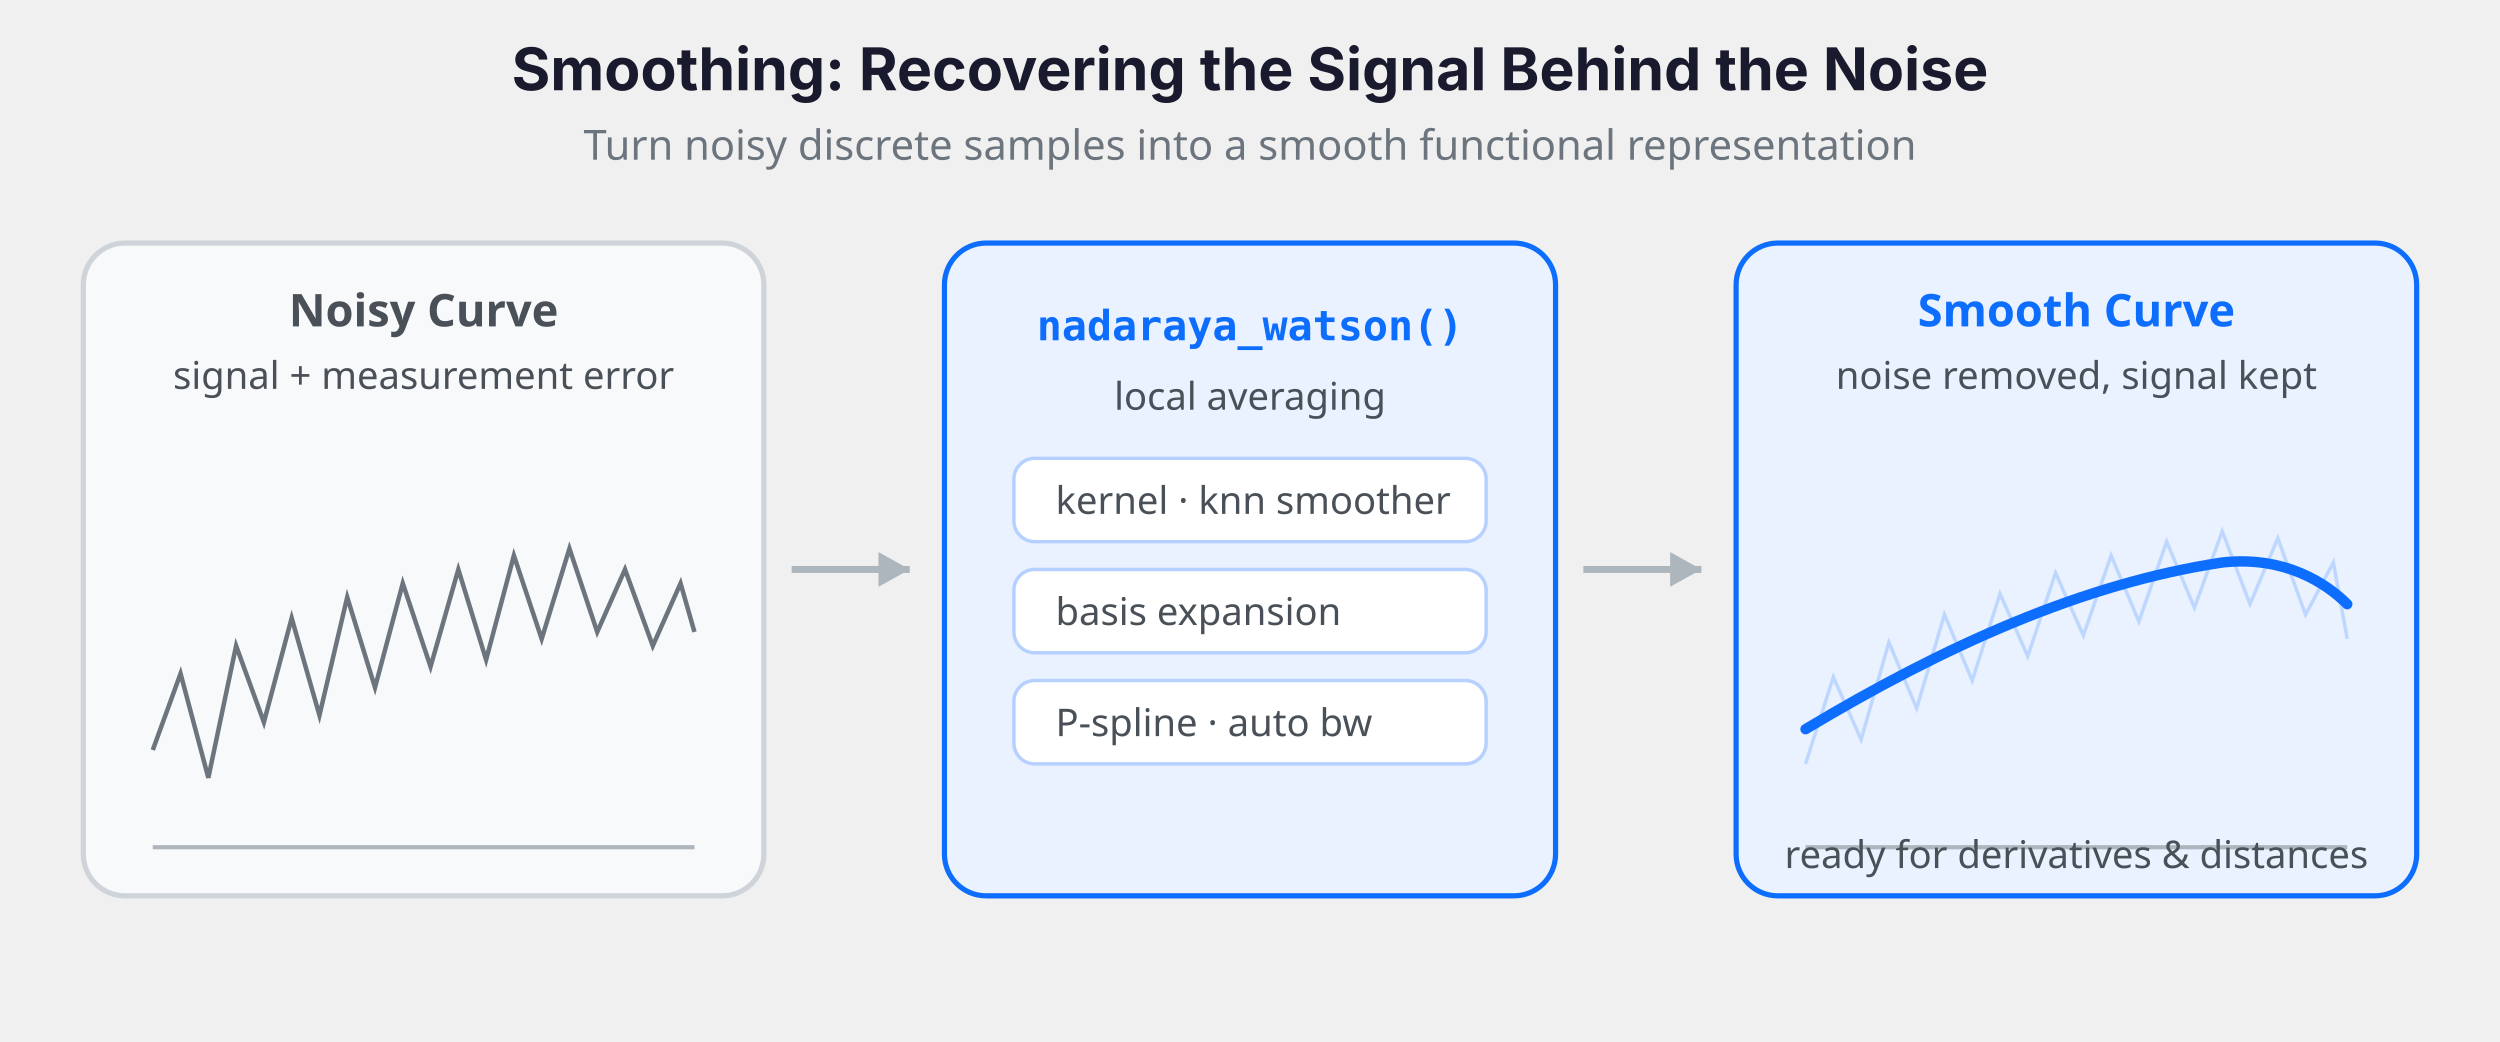
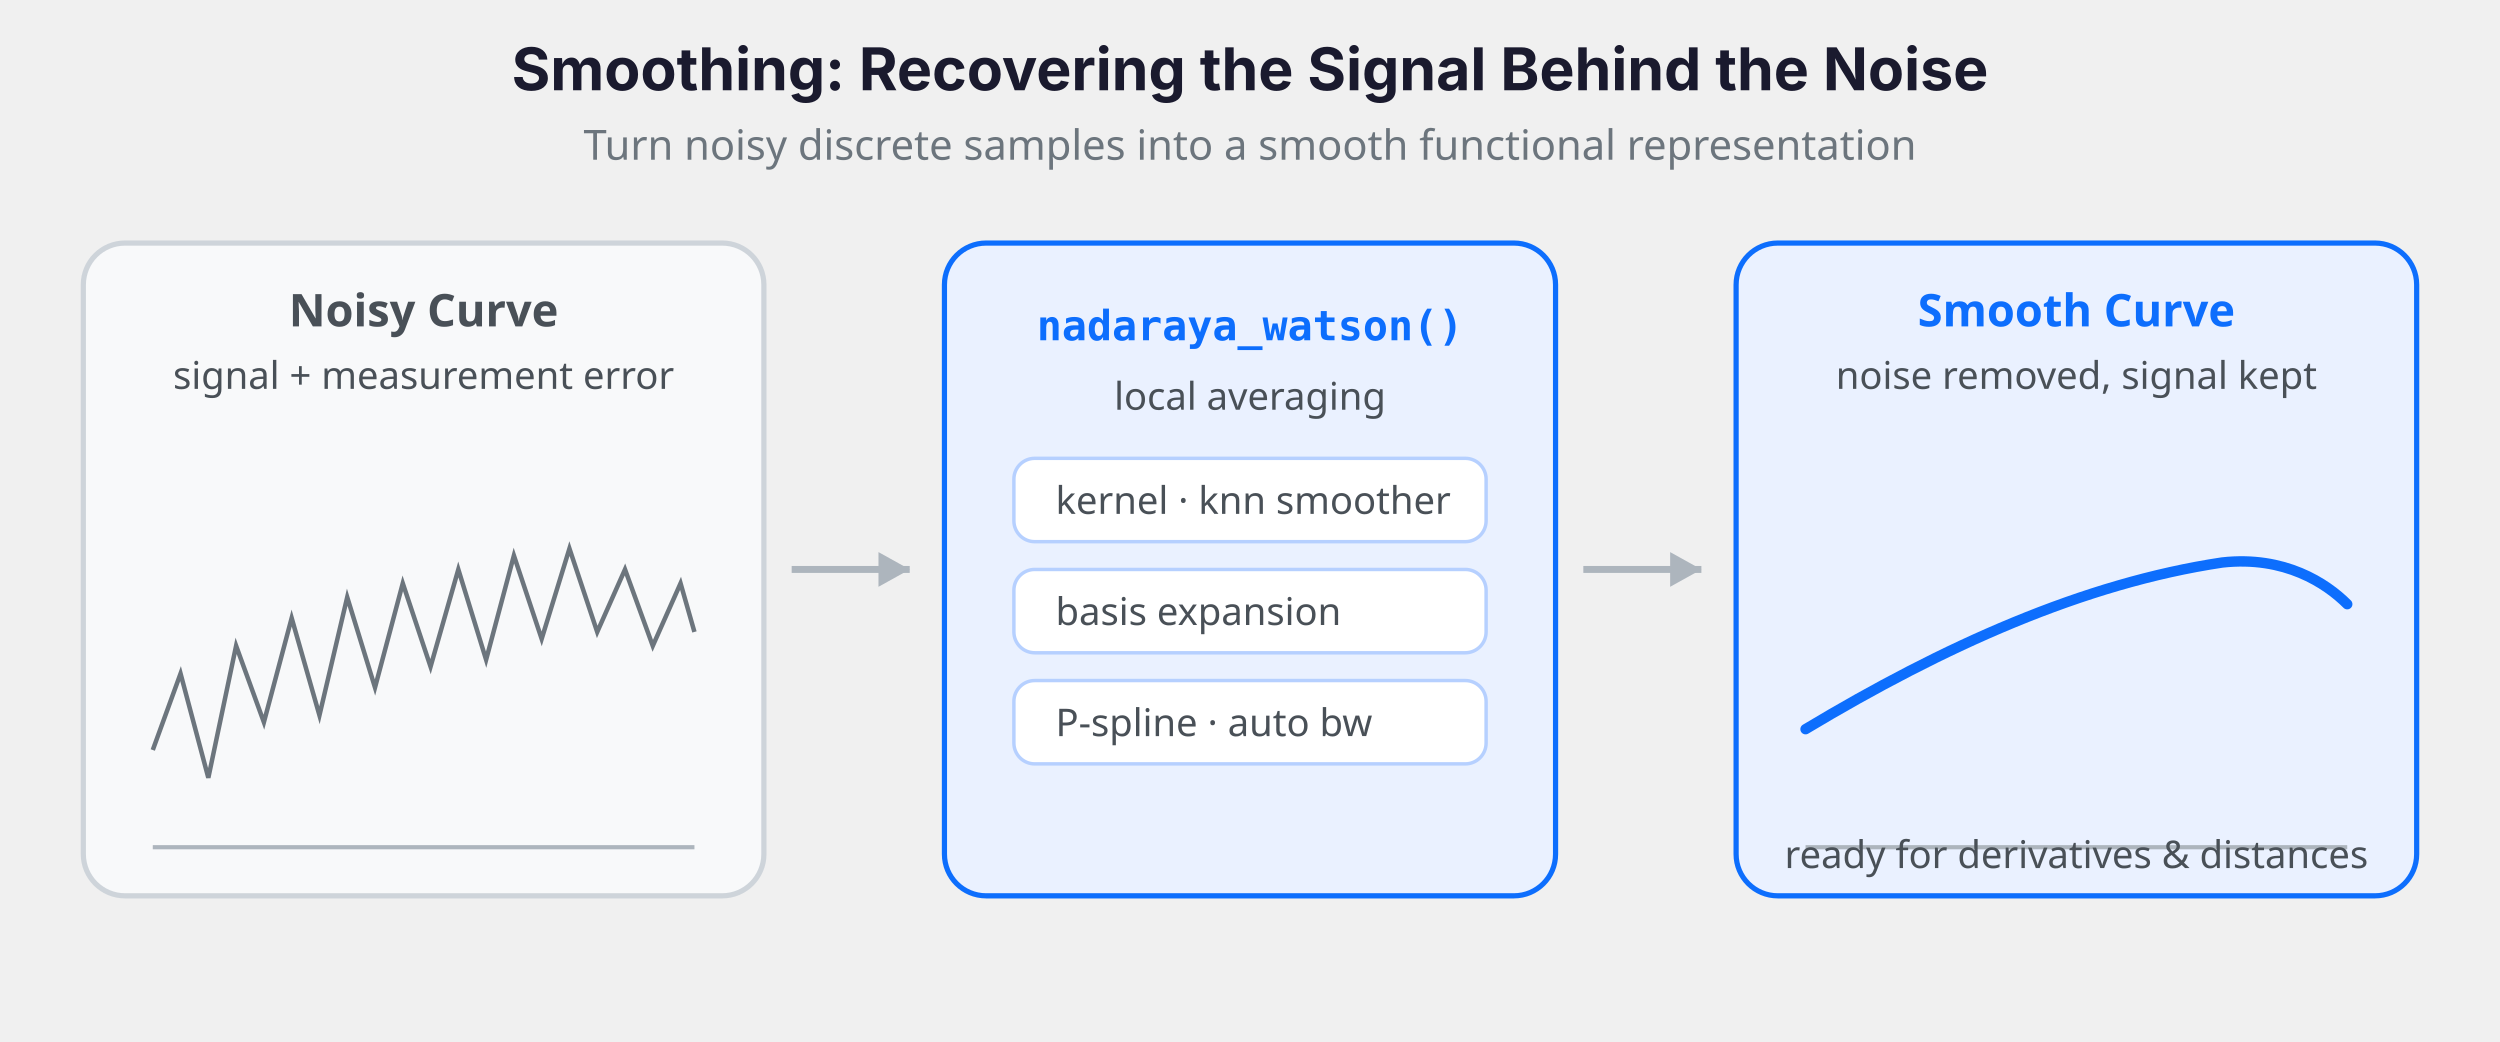
<svg xmlns="http://www.w3.org/2000/svg" viewBox="0 0 720 300" fill="none" role="img" aria-label="Smoothing a noisy curve into a smooth functional representation">
  <style>
    .ttl{font:700 17px system-ui,-apple-system,sans-serif;fill:#1a1a2e}
    .sub{font:400 12px system-ui,sans-serif;fill:#6c757d}
    .lab{font:700 13px system-ui,sans-serif}
    .sm{font:400 11px system-ui,sans-serif;fill:#495057}
    .mono{font:600 12px ui-monospace,monospace}
  </style>
  <text class="ttl" x="360" y="26" text-anchor="middle">Smoothing: Recovering the Signal Behind the Noise</text>
  <text class="sub" x="360" y="46" text-anchor="middle">Turn noisy discrete samples into a smooth functional representation</text>
  <rect x="24" y="70" width="196" height="188" rx="12" fill="#f8f9fa" stroke="#ced4da" stroke-width="1.5" />
  <text class="lab" x="122" y="94" text-anchor="middle" fill="#495057">Noisy Curve</text>
  <text class="sm" x="122" y="112" text-anchor="middle">signal + measurement error</text>
  <g transform="translate(44,124)">
    <line x1="0" y1="120" x2="156" y2="120" stroke="#adb5bd" stroke-width="1.2" />
    <path d="M0 92 L8 70 L16 100 L24 62 L32 84 L40 54 L48 82 L56 48 L64 74 L72 44 L80 68 L88 40 L96 66 L104 36 L112 60 L120 34 L128 58 L136 40 L144 62 L152 44 L156 58" stroke="#6c757d" stroke-width="1.3" />
  </g>
  <path d="M228 164 h34" stroke="#adb5bd" stroke-width="2" />
  <path d="M262 164 l-9 -5 v10 z" fill="#adb5bd" />
  <rect x="272" y="70" width="176" height="188" rx="12" fill="#eaf1ff" stroke="#0d6efd" stroke-width="1.5" />
  <text class="mono" x="360" y="98" text-anchor="middle" fill="#0d6efd">nadaraya_watson()</text>
  <text class="sm" x="360" y="118" text-anchor="middle">local averaging</text>
  <g transform="translate(292,132)">
    <rect x="0" y="0" width="136" height="24" rx="6" fill="#fff" stroke="#b6d0ff" />
    <text class="sm" x="12" y="16">kernel · knn smoother</text>
    <rect x="0" y="32" width="136" height="24" rx="6" fill="#fff" stroke="#b6d0ff" />
    <text class="sm" x="12" y="48">basis expansion</text>
    <rect x="0" y="64" width="136" height="24" rx="6" fill="#fff" stroke="#b6d0ff" />
    <text class="sm" x="12" y="80">P-spline · auto bw</text>
  </g>
  <path d="M456 164 h34" stroke="#adb5bd" stroke-width="2" />
  <path d="M490 164 l-9 -5 v10 z" fill="#adb5bd" />
  <rect x="500" y="70" width="196" height="188" rx="12" fill="#eaf1ff" stroke="#0d6efd" stroke-width="1.5" />
  <text class="lab" x="598" y="94" text-anchor="middle" fill="#0d6efd">Smooth Curve</text>
  <text class="sm" x="598" y="112" text-anchor="middle">noise removed, signal kept</text>
  <g transform="translate(520,124)">
    <line x1="0" y1="120" x2="156" y2="120" stroke="#adb5bd" stroke-width="1.2" />
-     <path d="M0 96 L8 71 L16 89 L24 61 L32 80 L40 53 L48 72 L56 47 L64 65 L72 41 L80 59 L88 36 L96 55 L104 32 L112 51 L120 29 L128 50 L136 31 L144 53 L152 38 L156 60" stroke="#0d6efd" stroke-opacity=".2" stroke-width="1" />
    <path d="M0 86 C40 62 80 44 120 38 C138 36 150 44 156 50" stroke="#0d6efd" stroke-width="3" stroke-linecap="round" />
  </g>
  <text class="sm" x="598" y="250" text-anchor="middle" fill="#6c757d">ready for derivatives &amp; distances</text>
</svg>
